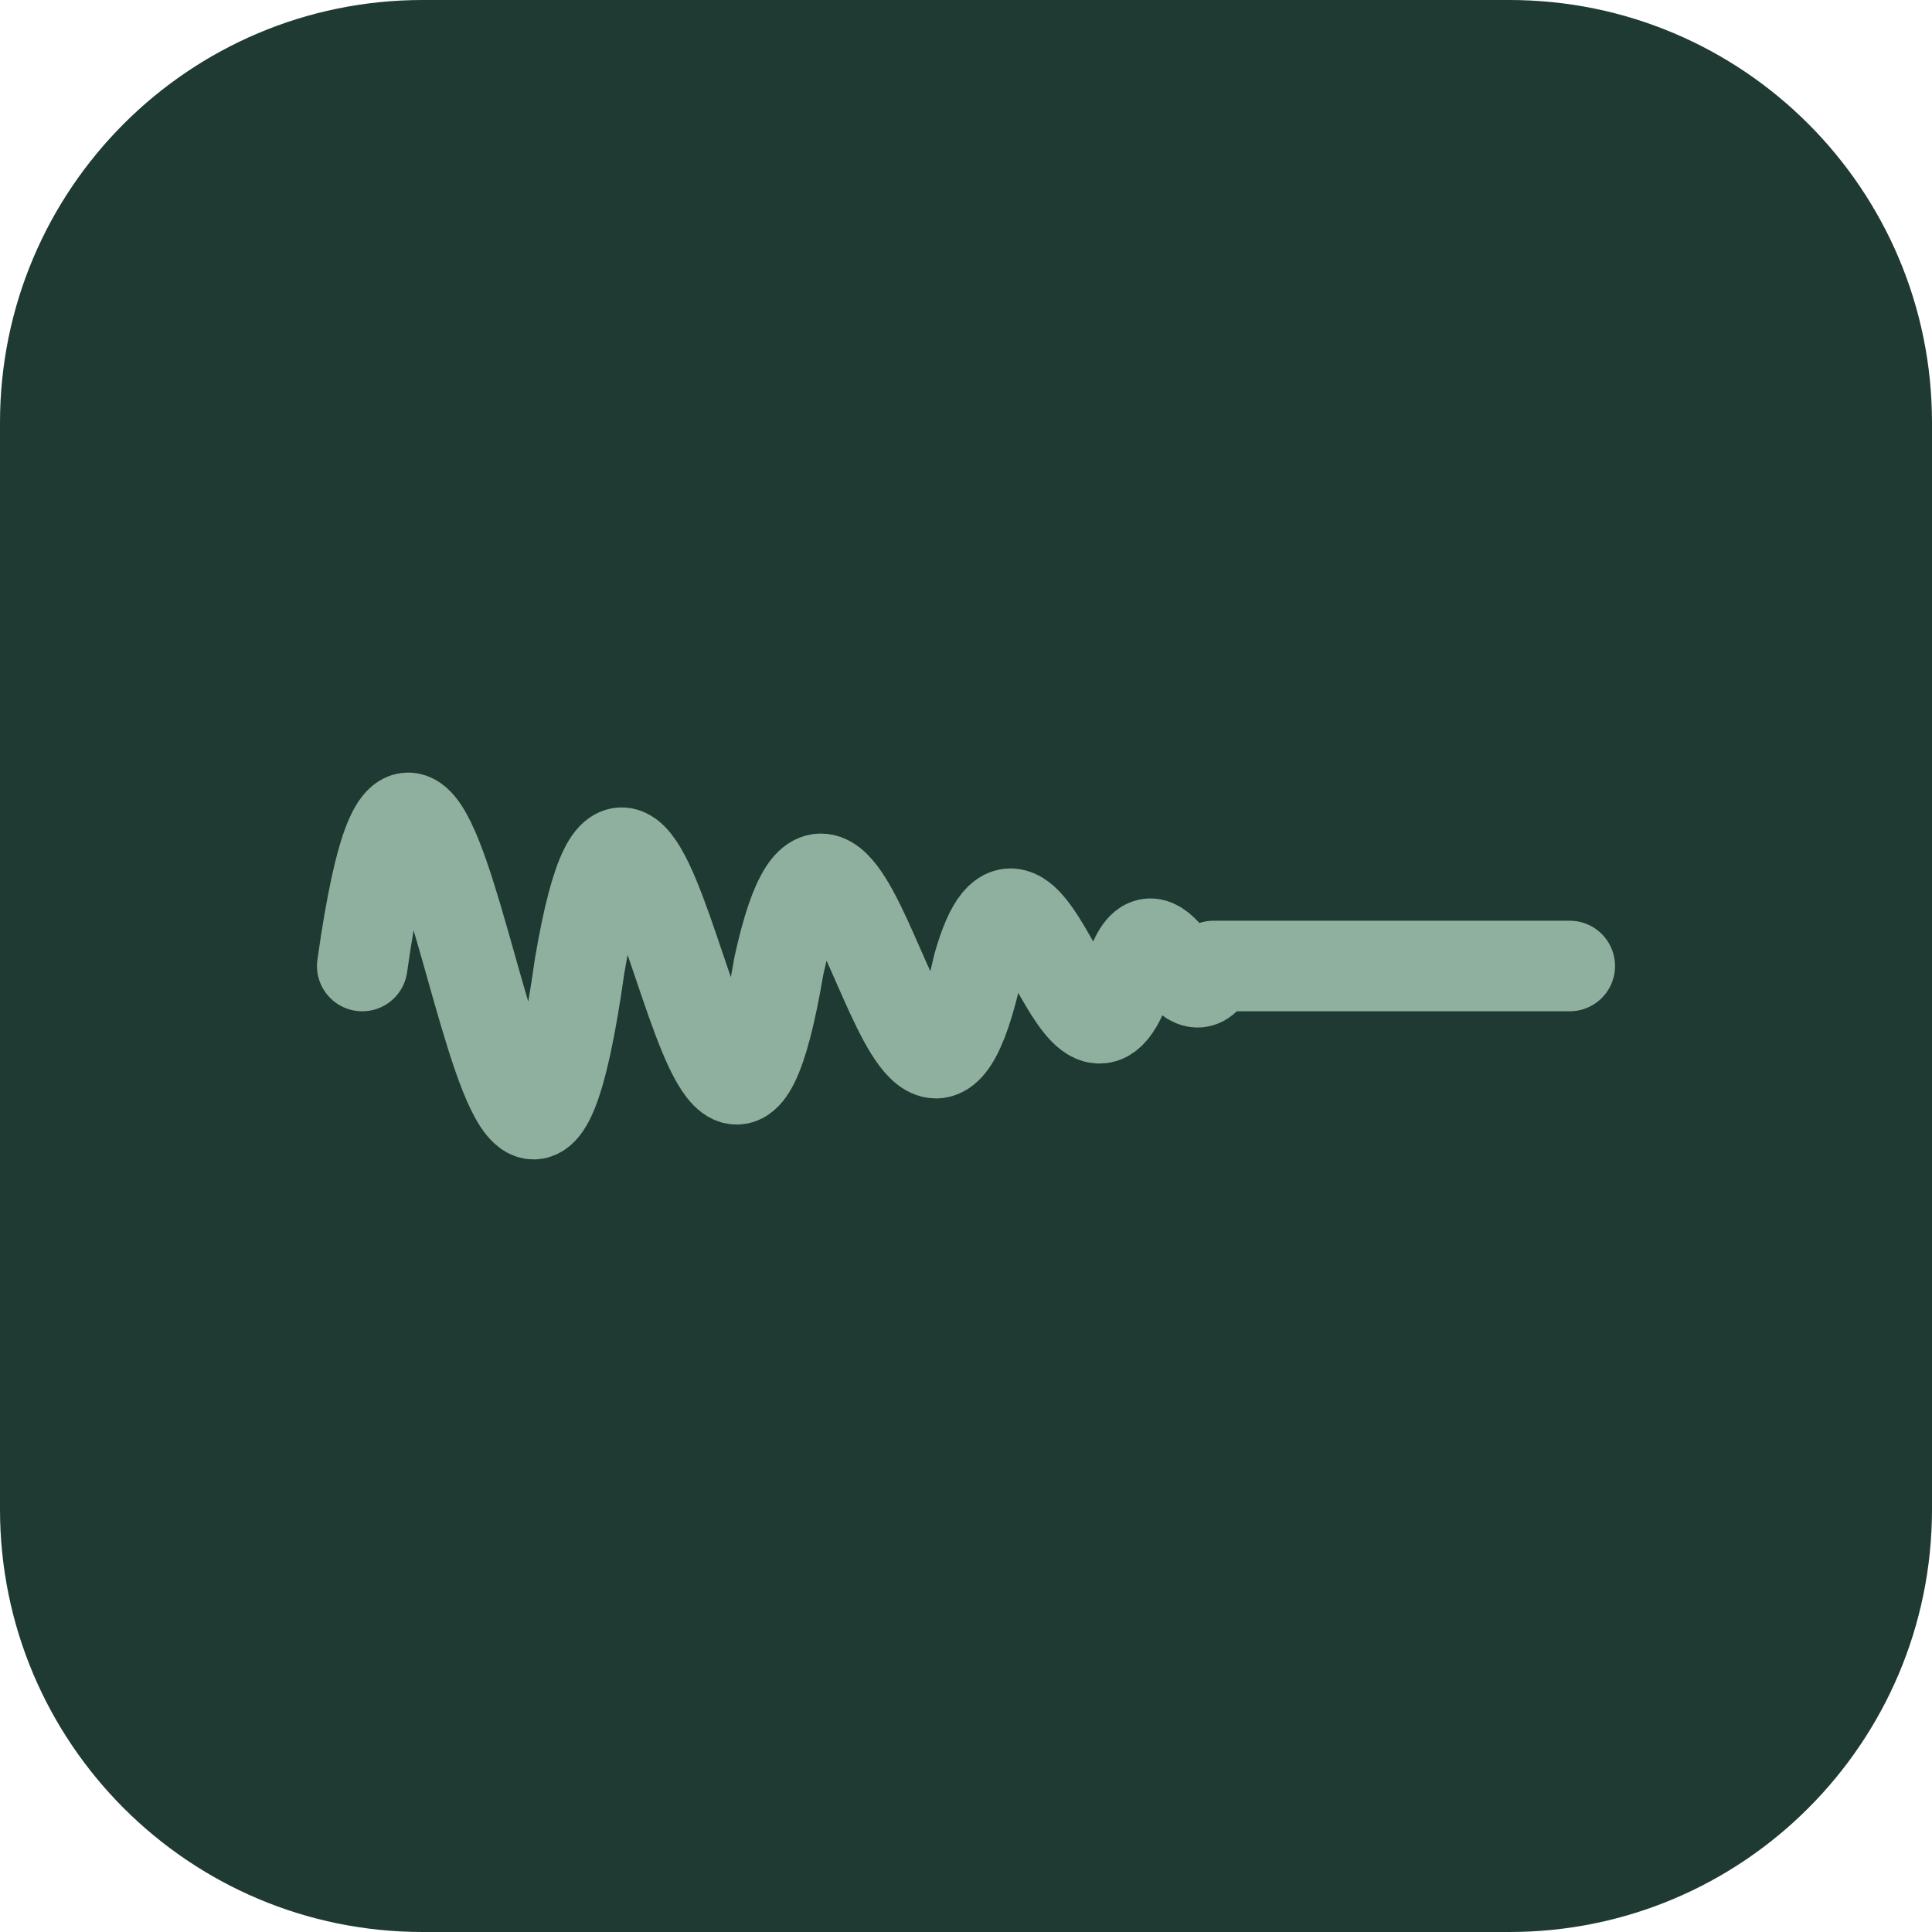
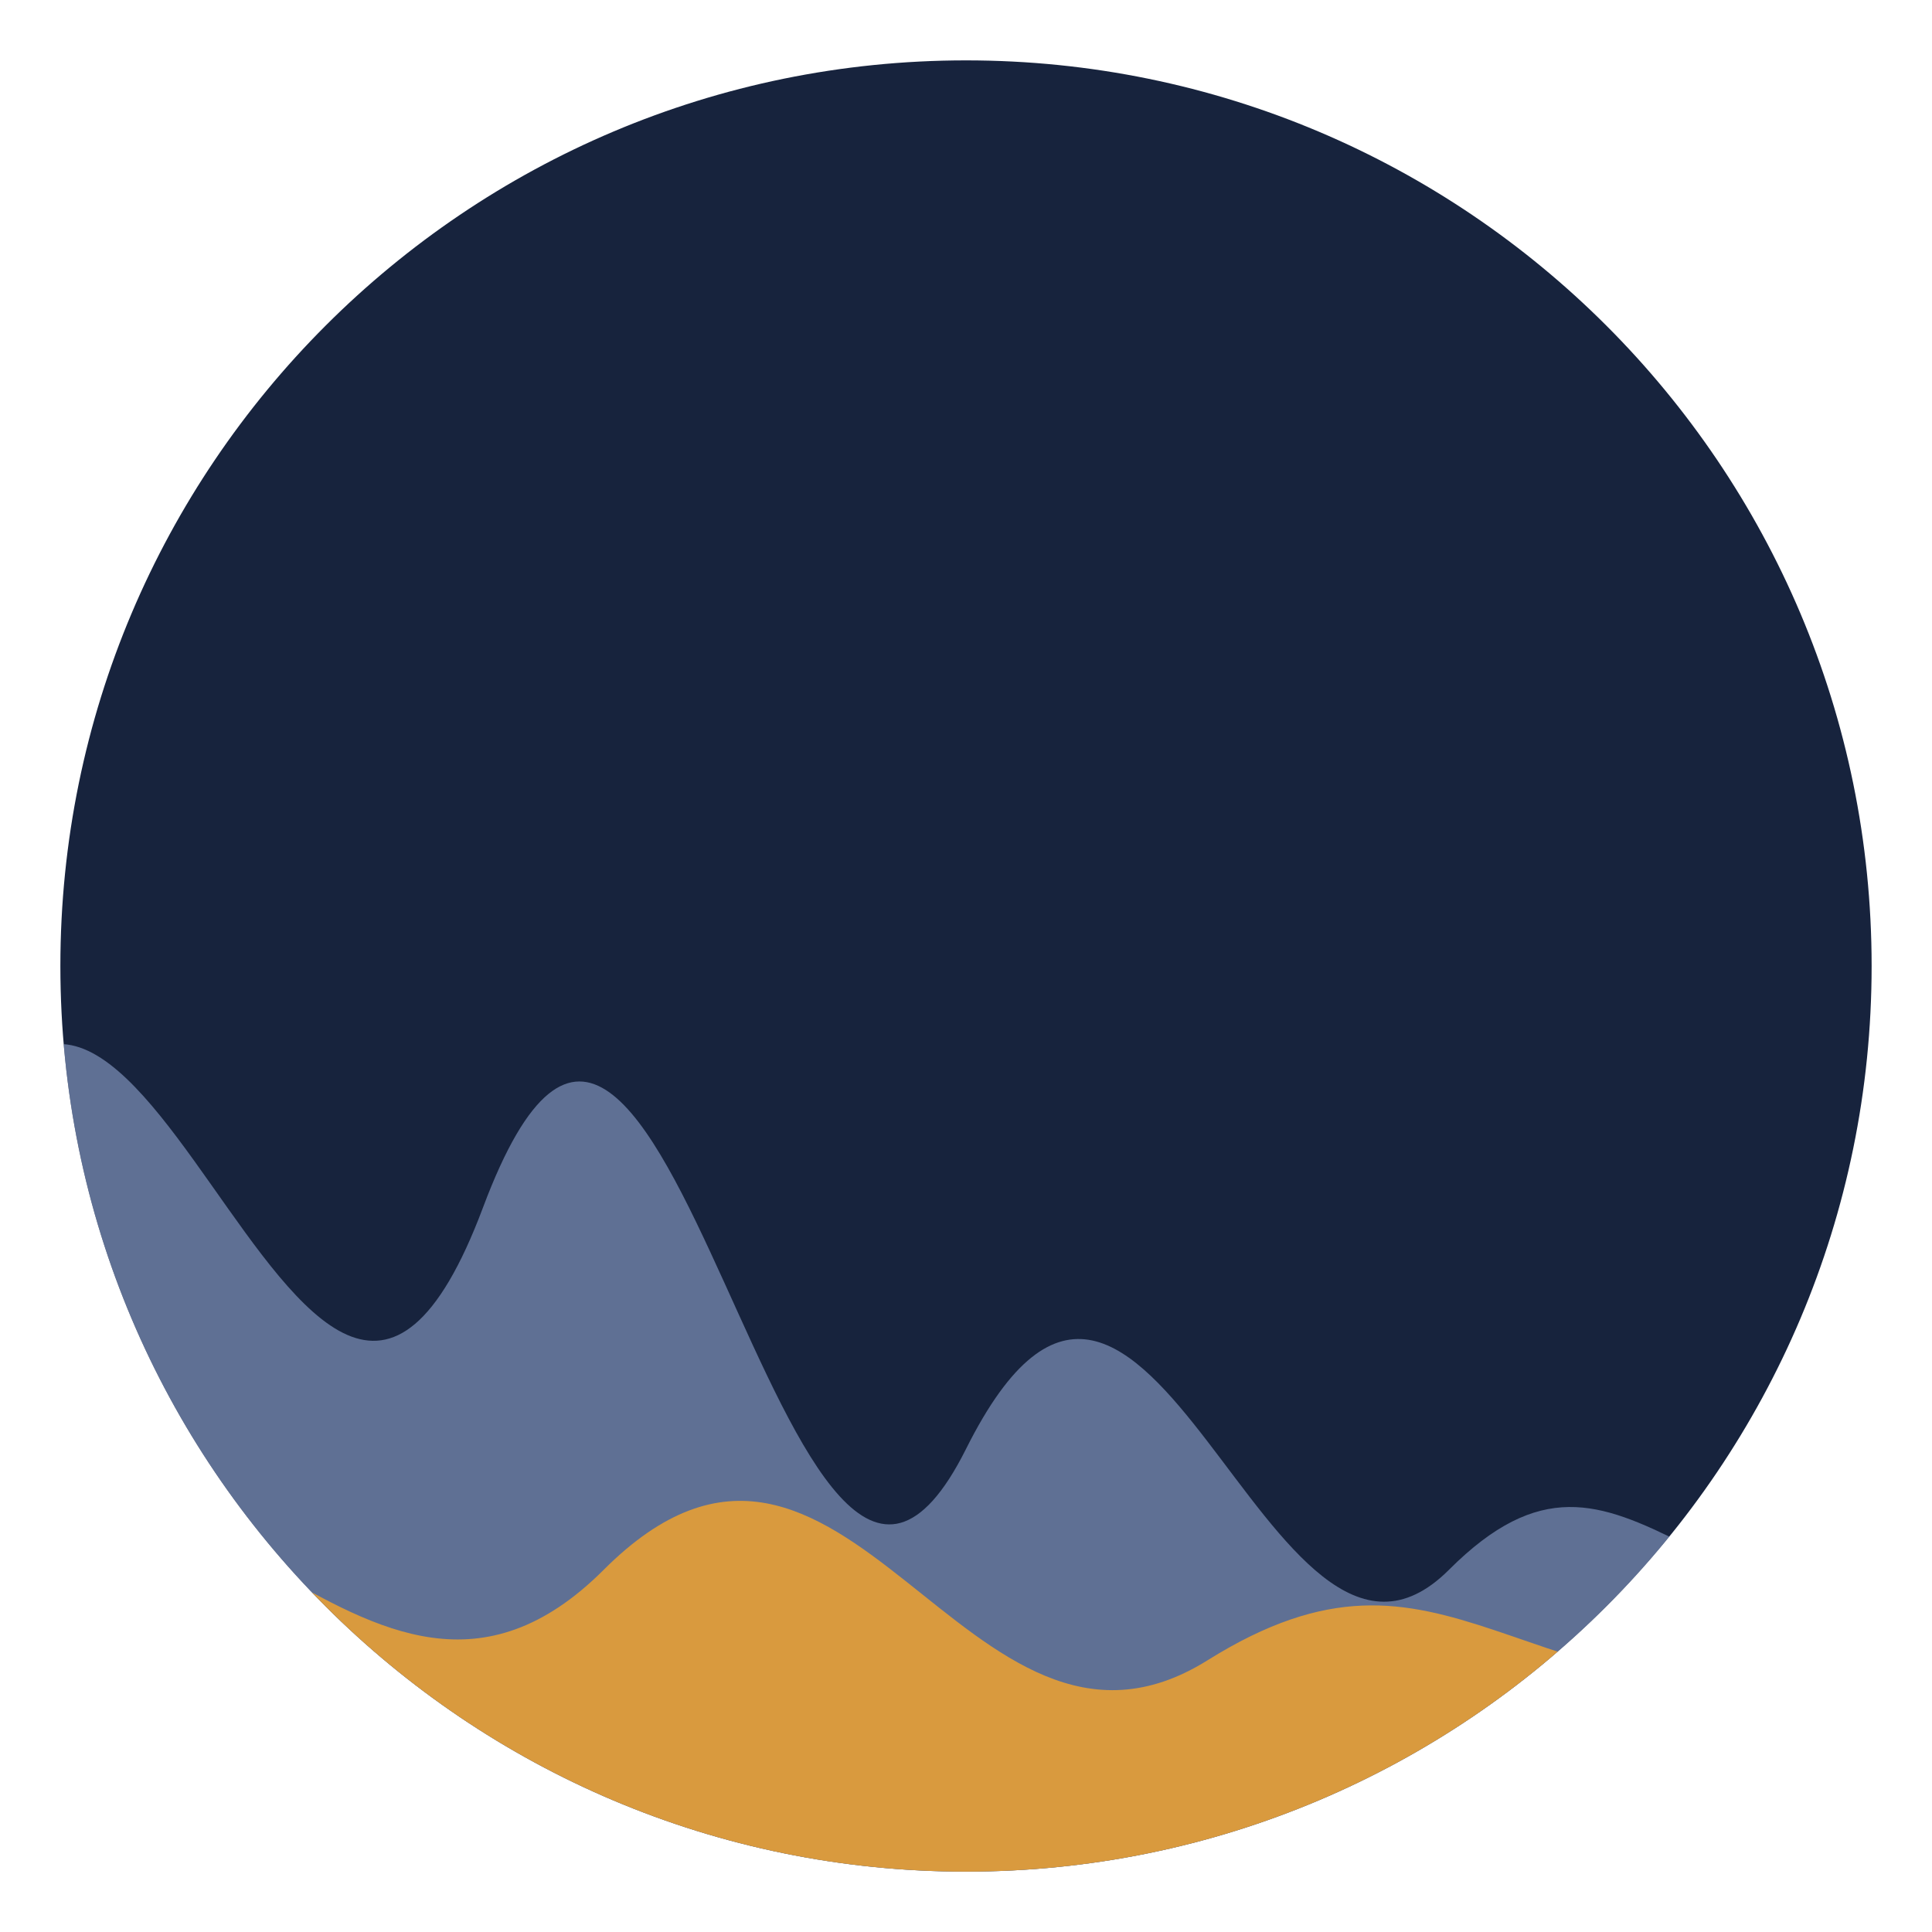
<svg xmlns="http://www.w3.org/2000/svg" viewBox="0 0 64 64">
-   <rect width="64" height="64" rx="14" fill="#1F3A32" />
-   <path d="M12 32 C14.4 15 16.8 49 19.2 32 C21.4 19 23.6 45 25.8 32 C28 22 30.2 42 32.4 32 C34.1 26 35.8 38 37.5 32 C38.4 29.6 39.3 34 40.2 32 L52 32" fill="none" stroke="#8FB09E" stroke-width="3" stroke-linecap="round" stroke-linejoin="round" />
+   <defs>
+     <clipPath id="f">
+       <circle cx="32" cy="32" r="30" />
+     </clipPath>
+   </defs>
+   <circle cx="32" cy="32" r="30" fill="#17233D" />
+   <g clip-path="url(#f)">
+     <path d="M-2 40C4 22 10 56 16 40s10 20 16 8 10 10 16 4 8 3 20 2v40H-2Z" fill="#8FA3CE" opacity=".6" />
+     <path d="M-2 52C6 44 12 60 20 52s12 8 20 3 10 2 22 1v26H-2Z" fill="#D99A3E" />
+   </g>
</svg>
